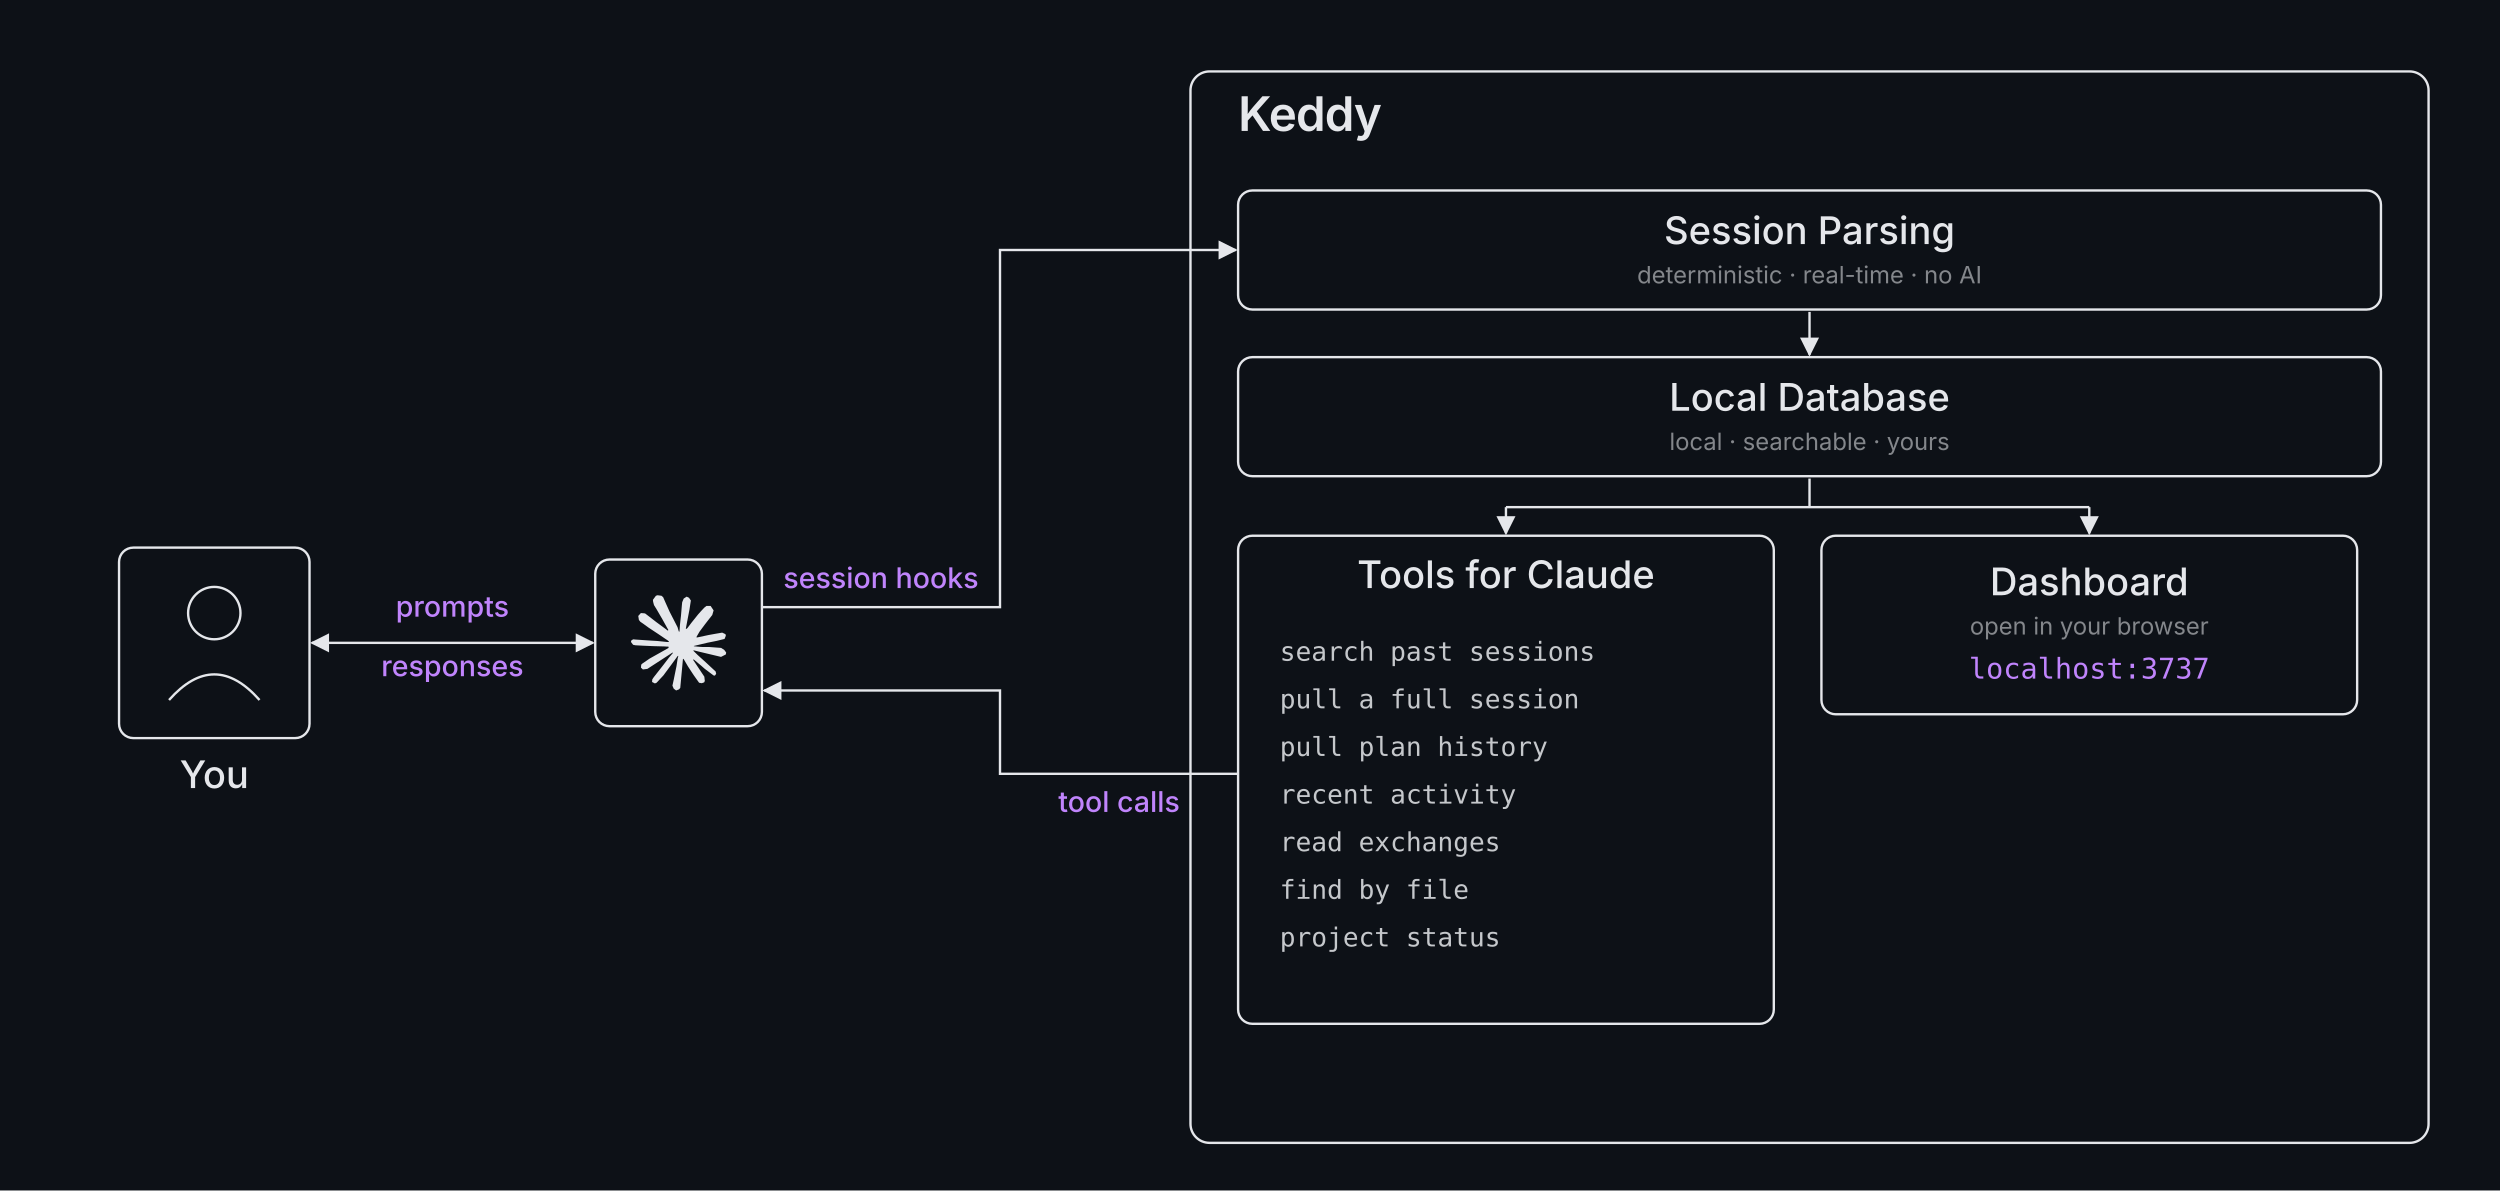
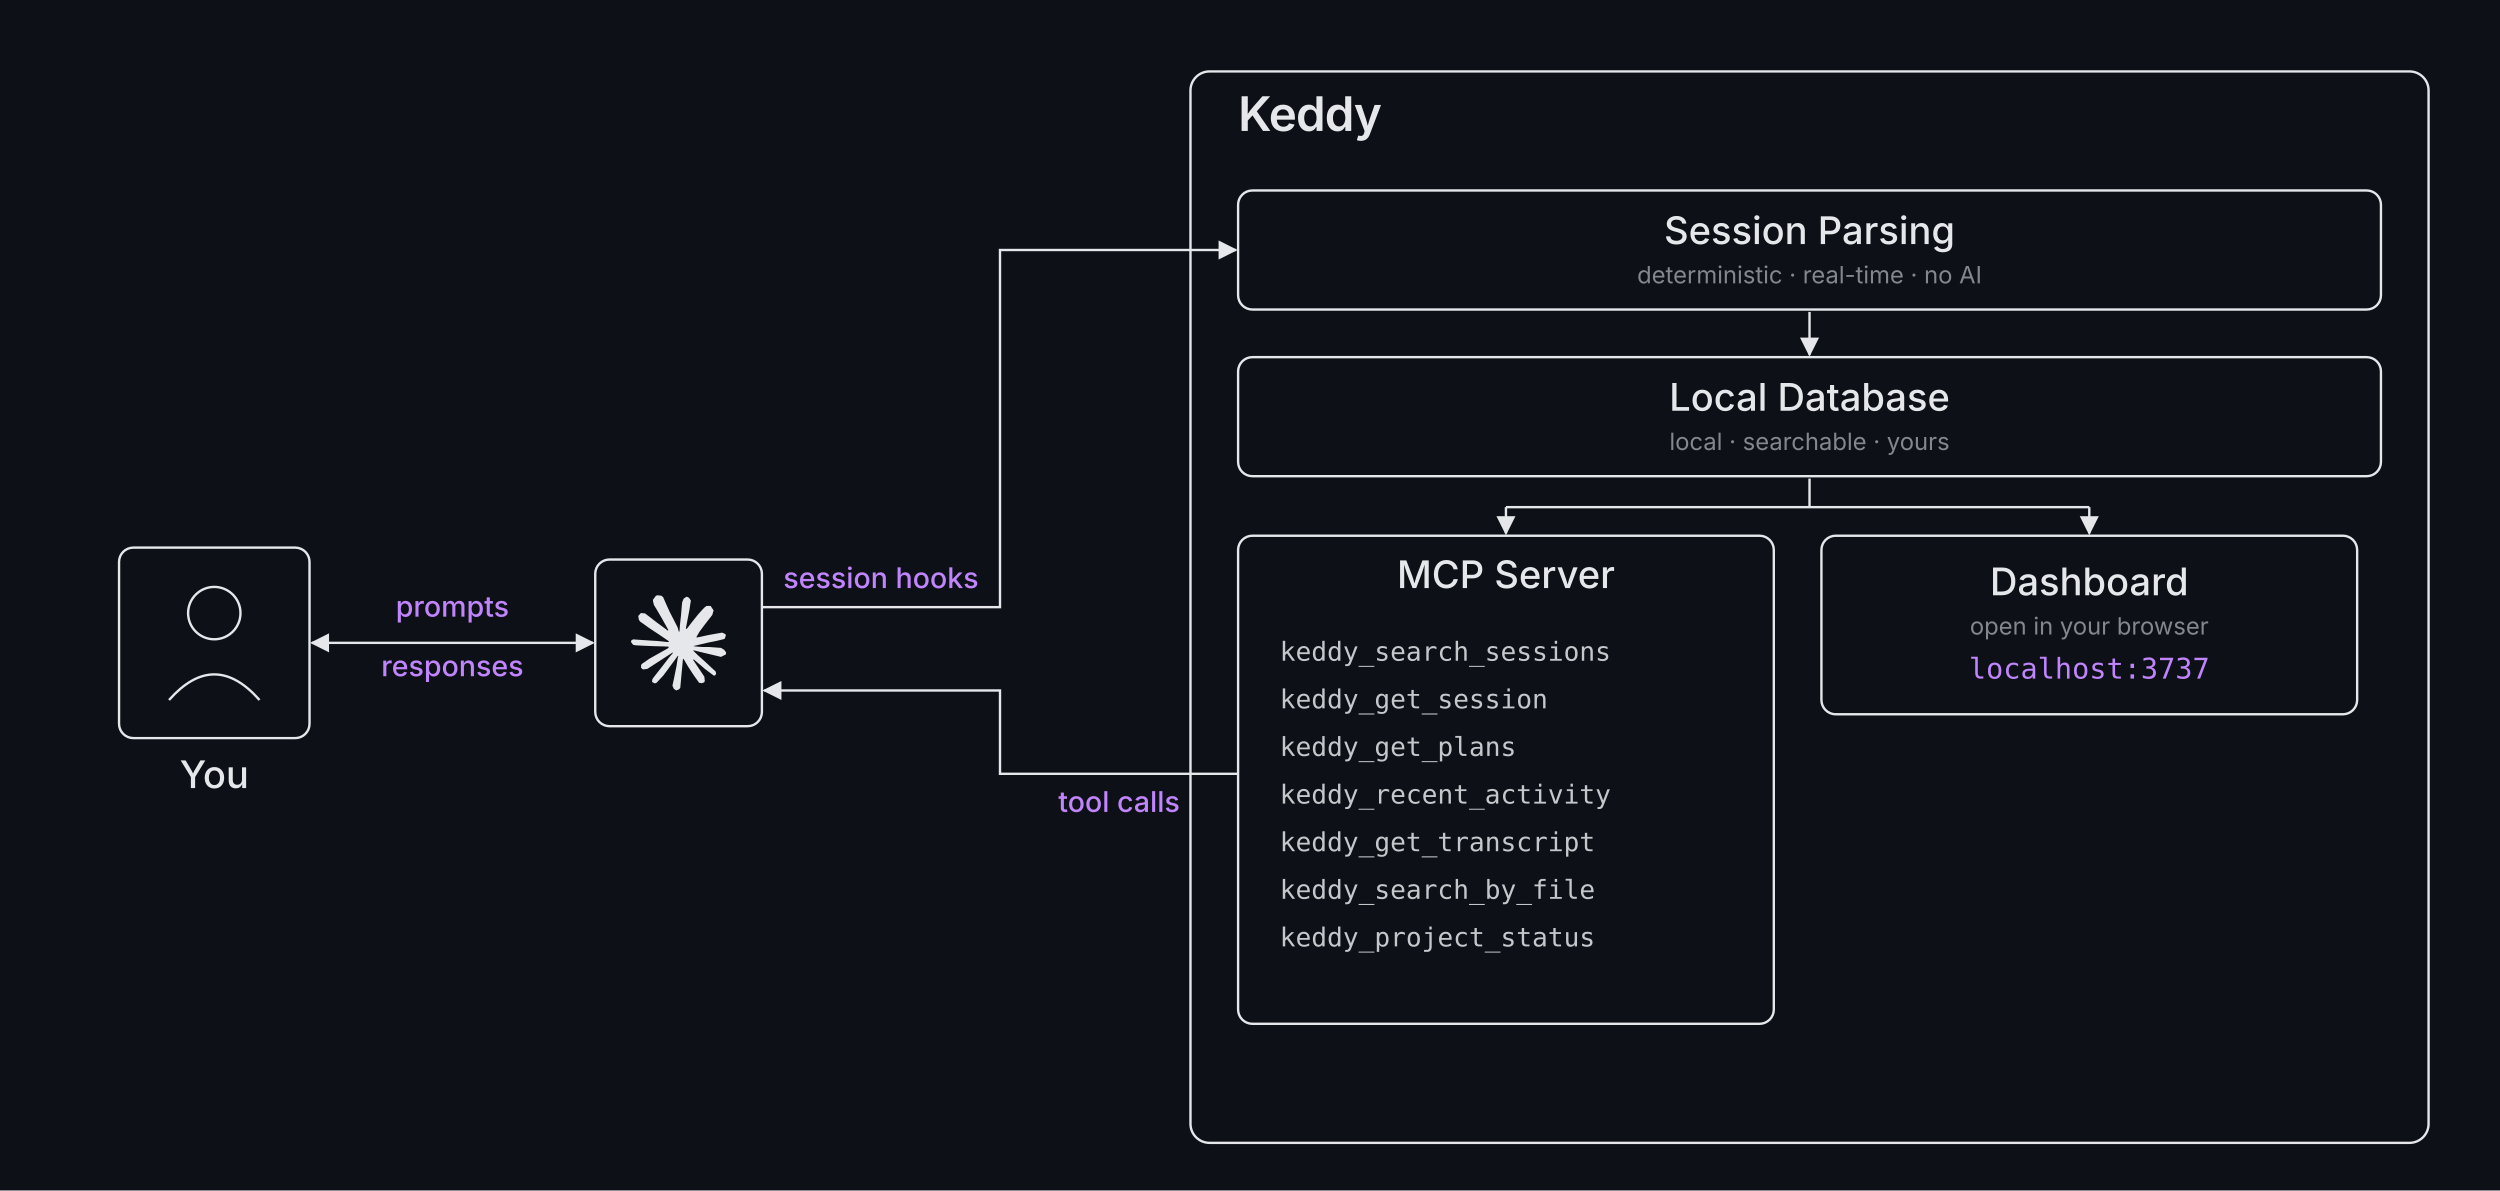
<svg xmlns="http://www.w3.org/2000/svg" viewBox="0 0 2100 1000" role="img" aria-label="Keddy architecture: You interact with Claude Code; Claude Code sends session hooks to Keddy's session reader, which writes to a local database. The database serves both MCP tools that Claude can call, and a dashboard you open in your browser.">
  <defs>
    <style>
      .bg { fill: #0d1117; }
      .box { fill: none; stroke: #e5e7eb; stroke-width: 2; }
      .label { font-family: -apple-system, BlinkMacSystemFont, "Inter", "Helvetica Neue", Arial, sans-serif; fill: #e5e7eb; }
      .label-box { font-size: 32px; font-weight: 500; }
      .label-sub { font-size: 20px; font-weight: 400; opacity: 0.55; }
      .label-title { font-size: 40px; font-weight: 600; letter-spacing: -0.02em; }
      .label-arrow { font-family: -apple-system, BlinkMacSystemFont, "Inter", "Helvetica Neue", Arial, sans-serif; font-size: 24px; font-weight: 500; fill: #c084fc; }
      .tool-list { font-family: ui-monospace, "SF Mono", Menlo, Consolas, monospace; font-size: 22px; fill: #e5e7eb; opacity: 0.85; }
      .arrow { stroke: #e5e7eb; stroke-width: 2; fill: none; }
    </style>
    <marker id="arrowhead" viewBox="0 0 10 10" refX="9" refY="5" markerWidth="8" markerHeight="8" orient="auto-start-reverse">
      <path d="M 0 0 L 10 5 L 0 10 z" fill="#e5e7eb" />
    </marker>
  </defs>
  <rect x="0" y="0" width="2100" height="1000" class="bg" />
  <rect x="100" y="460" width="160" height="160" rx="12" class="box" />
  <circle cx="180" cy="515" r="22" fill="none" stroke="#e5e7eb" stroke-width="2" />
  <path d="M 142 588 Q 180 545 218 588" fill="none" stroke="#e5e7eb" stroke-width="2" />
  <text x="180" y="662" text-anchor="middle" class="label label-box">You</text>
  <line x1="262" y1="540" x2="498" y2="540" class="arrow" marker-end="url(#arrowhead)" marker-start="url(#arrowhead)" />
  <text x="380" y="518" text-anchor="middle" class="label-arrow">prompts</text>
  <text x="380" y="568" text-anchor="middle" class="label-arrow">responses</text>
  <rect x="500" y="470" width="140" height="140" rx="12" class="box" />
  <svg x="530" y="500" width="80" height="80" viewBox="0 0 24 24">
    <path fill="#e5e7eb" d="m4.714 15.956 4.717-2.647.079-.231-.079-.128h-.231l-.789-.049-2.696-.073-2.337-.097-2.265-.121-.571-.121-.534-.704.055-.352.48-.322.686.061 1.518.103 2.277.158 1.651.097 2.447.255h.389l.055-.158-.134-.097-.103-.097L6.973 9.836l-2.55-1.688-1.336-.971-.723-.492-.364-.461-.158-1.008.656-.723.88.061.225.061.892.686 1.906 1.475 2.489 1.834.364.303.146-.103.018-.073-.164-.273-1.354-2.447-1.445-2.489-.643-1.032-.17-.619c-.061-.255-.103-.467-.103-.729L6.287.134 6.7 0l.996.134.419.364.619 1.415 1.002 2.228 1.554 3.03.455.898.243.832.091.255h.158v-.146l.128-1.706.237-2.095.231-2.696.079-.759.376-.911.747-.492.583.279.48.686-.067.443-.285 1.852-.559 2.902-.364 1.943h.212l.243-.243.984-1.305 1.651-2.064.729-.82.85-.905.546-.431h1.032l.759 1.129-.34 1.166-1.062 1.348-.88 1.141-1.263 1.7-.789 1.36.073.109.188-.018 2.853-.607 1.542-.279 1.84-.316.832.389.091.395-.328.807-1.967.486-2.307.461-3.436.814-.043.03.049.061 1.548.146.662.036h1.621l3.018.225.789.522.474.638-.079.486-1.214.619-1.639-.389-3.825-.911-1.311-.328h-.182v.109l1.093 1.069 2.003 1.809 2.507 2.331.128.577-.322.455-.34-.049-2.204-1.657-.85-.747-1.925-1.621h-.128v.17l.443.65 2.344 3.521.121 1.081-.17.352-.607.212-.668-.121-1.372-1.925L14.38 17.959l-1.141-1.943-.14.079-.674 7.255-.316.37-.729.279-.607-.461-.322-.747.322-1.475.389-1.925.316-1.53.285-1.9.17-.631-.012-.043-.14.018-1.433 1.967-2.18 2.945-1.724 1.846-.413.164-.716-.37.067-.662.401-.589 2.386-3.036 1.439-1.882.929-1.087-.006-.158h-.055l-6.338 4.116-1.129.146-.486-.455.061-.747.231-.243 1.906-1.311Z" />
  </svg>
  <path d="M 640 510 L 840 510 L 840 210 L 1038 210" class="arrow" marker-end="url(#arrowhead)" />
  <text x="740" y="494" text-anchor="middle" class="label-arrow">session hooks</text>
  <path d="M 1040 650 L 840 650 L 840 580 L 642 580" class="arrow" marker-end="url(#arrowhead)" />
  <text x="940" y="682" text-anchor="middle" class="label-arrow">tool calls</text>
  <rect x="1000" y="60" width="1040" height="900" rx="16" class="box" />
  <text x="1040" y="110" class="label label-title">Keddy</text>
  <rect x="1040" y="160" width="960" height="100" rx="12" class="box" />
  <text x="1520" y="205" text-anchor="middle" class="label label-box">Session Parsing</text>
  <text x="1520" y="238" text-anchor="middle" class="label label-sub">deterministic · real-time · no AI</text>
  <line x1="1520" y1="262" x2="1520" y2="298" class="arrow" marker-end="url(#arrowhead)" />
  <rect x="1040" y="300" width="960" height="100" rx="12" class="box" />
  <text x="1520" y="345" text-anchor="middle" class="label label-box">Local Database</text>
  <text x="1520" y="378" text-anchor="middle" class="label label-sub">local · searchable · yours</text>
  <line x1="1520" y1="402" x2="1520" y2="426" class="arrow" />
  <line x1="1265" y1="426" x2="1755" y2="426" class="arrow" />
  <line x1="1265" y1="426" x2="1265" y2="448" class="arrow" marker-end="url(#arrowhead)" />
  <line x1="1755" y1="426" x2="1755" y2="448" class="arrow" marker-end="url(#arrowhead)" />
  <rect x="1040" y="450" width="450" height="410" rx="12" class="box" />
-   <text x="1265" y="494" text-anchor="middle" class="label label-box">Tools for Claude</text>
+   <text x="1265" y="494" text-anchor="middle" class="label label-box">MCP Server</text>
  <g class="tool-list">
-     <text x="1075" y="555">search past sessions</text>
-     <text x="1075" y="595">pull a full session</text>
-     <text x="1075" y="635">pull plan history</text>
-     <text x="1075" y="675">recent activity</text>
-     <text x="1075" y="715">read exchanges</text>
-     <text x="1075" y="755">find by file</text>
-     <text x="1075" y="795">project status</text>
+     <text x="1075" y="555">keddy_search_sessions</text>
+     <text x="1075" y="595">keddy_get_session</text>
+     <text x="1075" y="635">keddy_get_plans</text>
+     <text x="1075" y="675">keddy_recent_activity</text>
+     <text x="1075" y="715">keddy_get_transcript</text>
+     <text x="1075" y="755">keddy_search_by_file</text>
+     <text x="1075" y="795">keddy_project_status</text>
  </g>
  <rect x="1530" y="450" width="450" height="150" rx="12" class="box" />
  <text x="1755" y="500" text-anchor="middle" class="label label-box">Dashboard</text>
  <text x="1755" y="533" text-anchor="middle" class="label label-sub">open in your browser</text>
  <text x="1755" y="570" text-anchor="middle" class="label-arrow" style="font-family: ui-monospace, 'SF Mono', Menlo, Consolas, monospace;">localhost:3737</text>
</svg>
